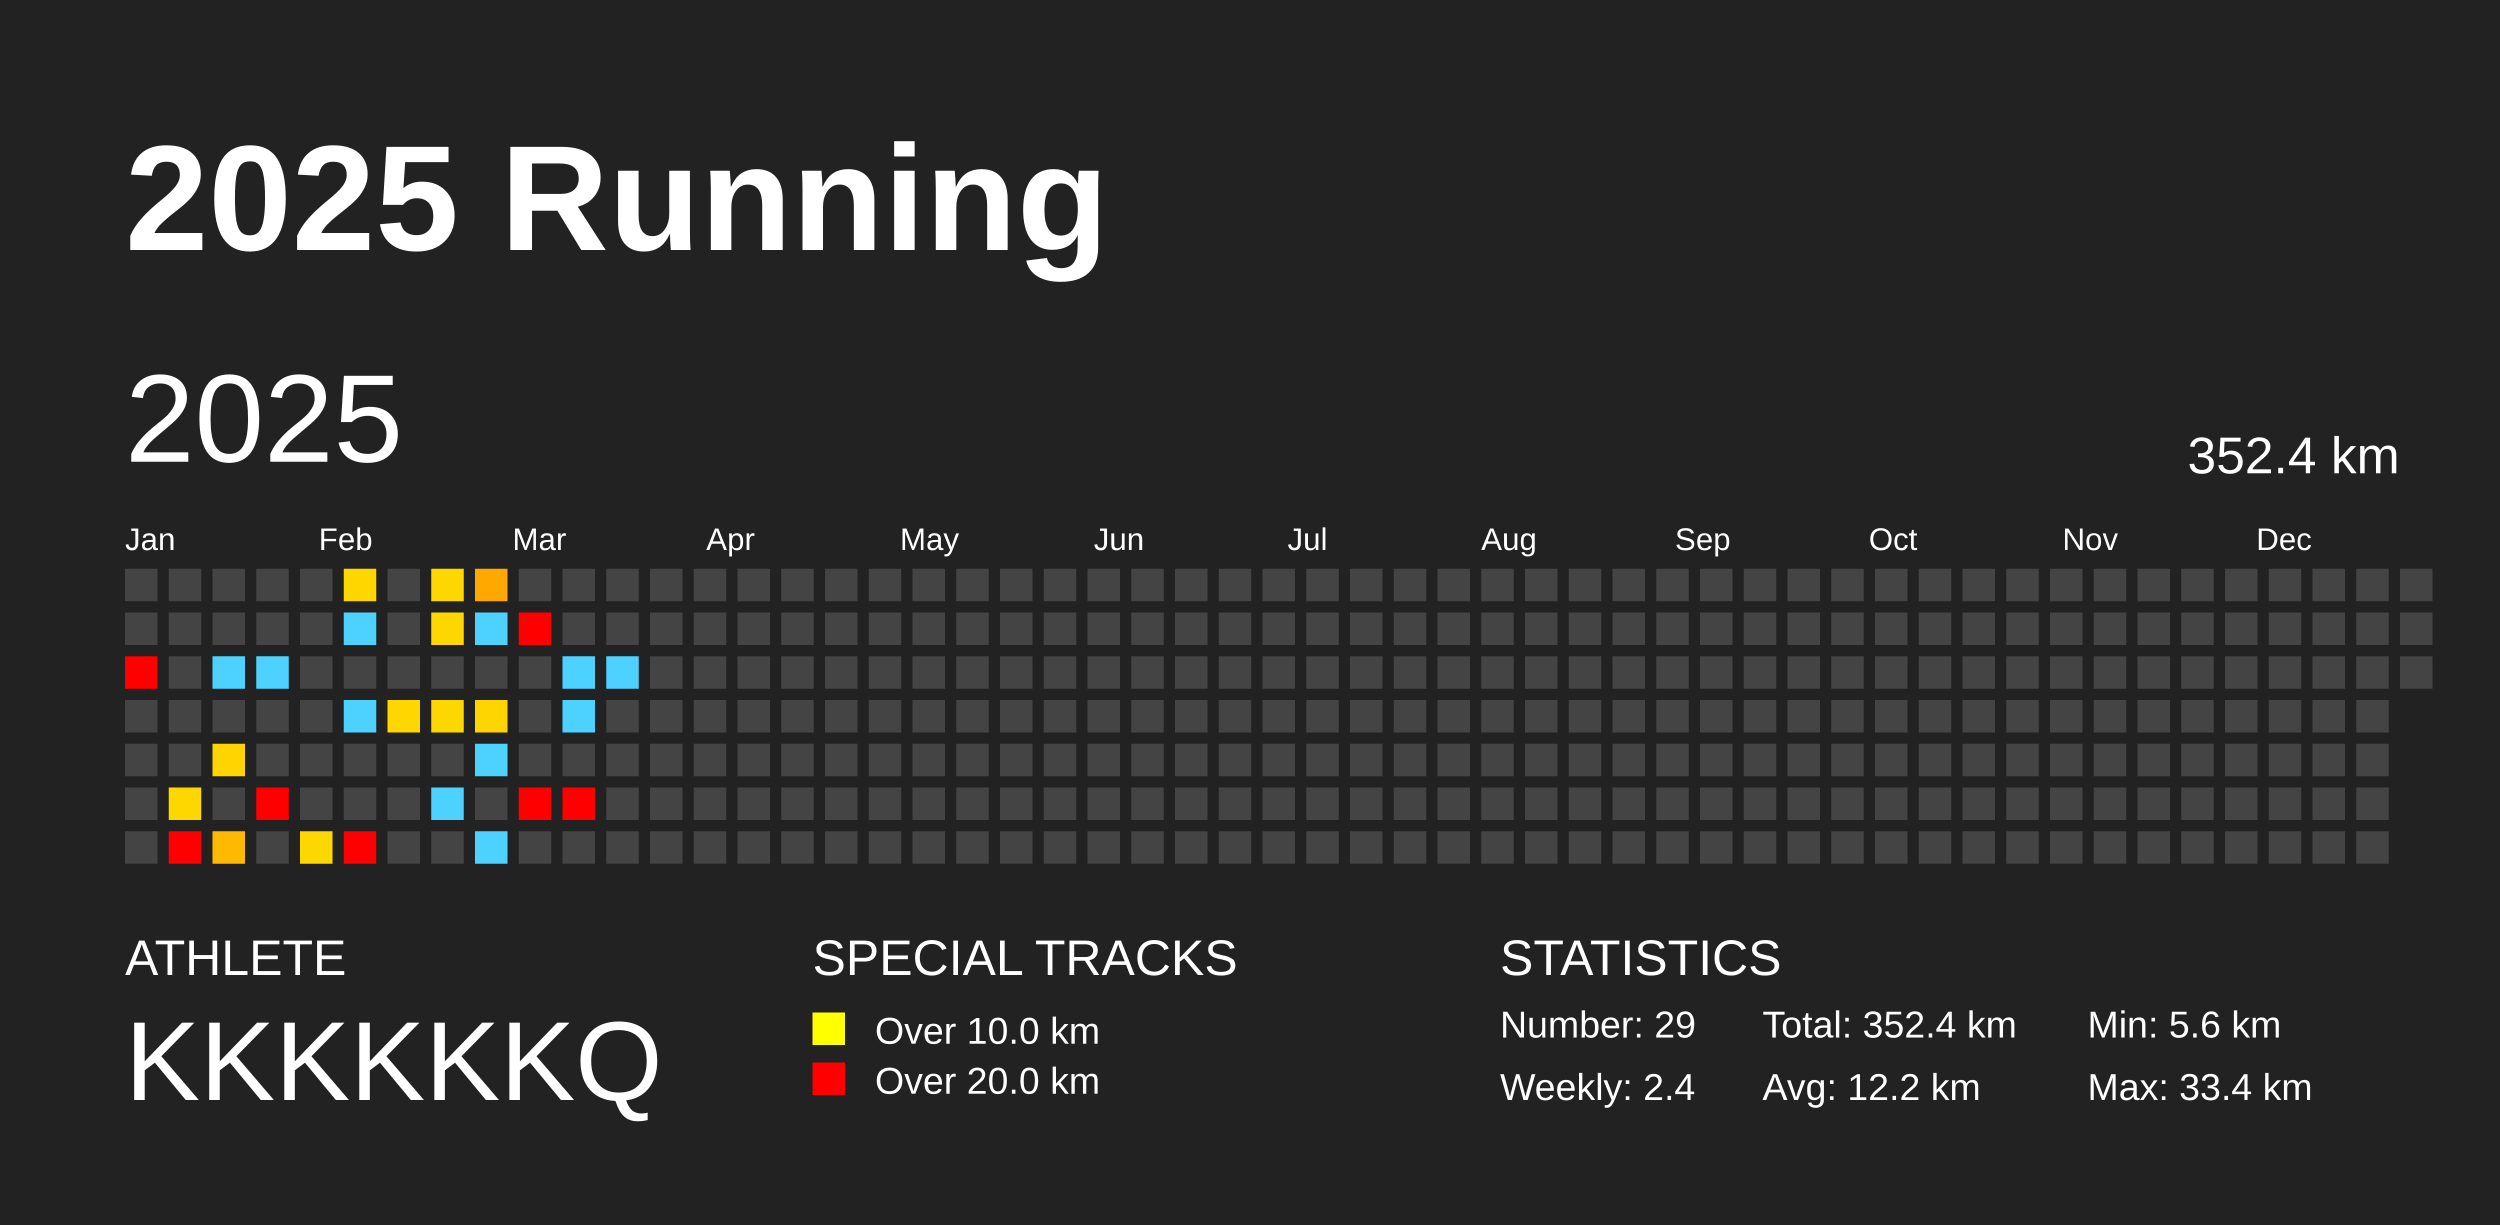
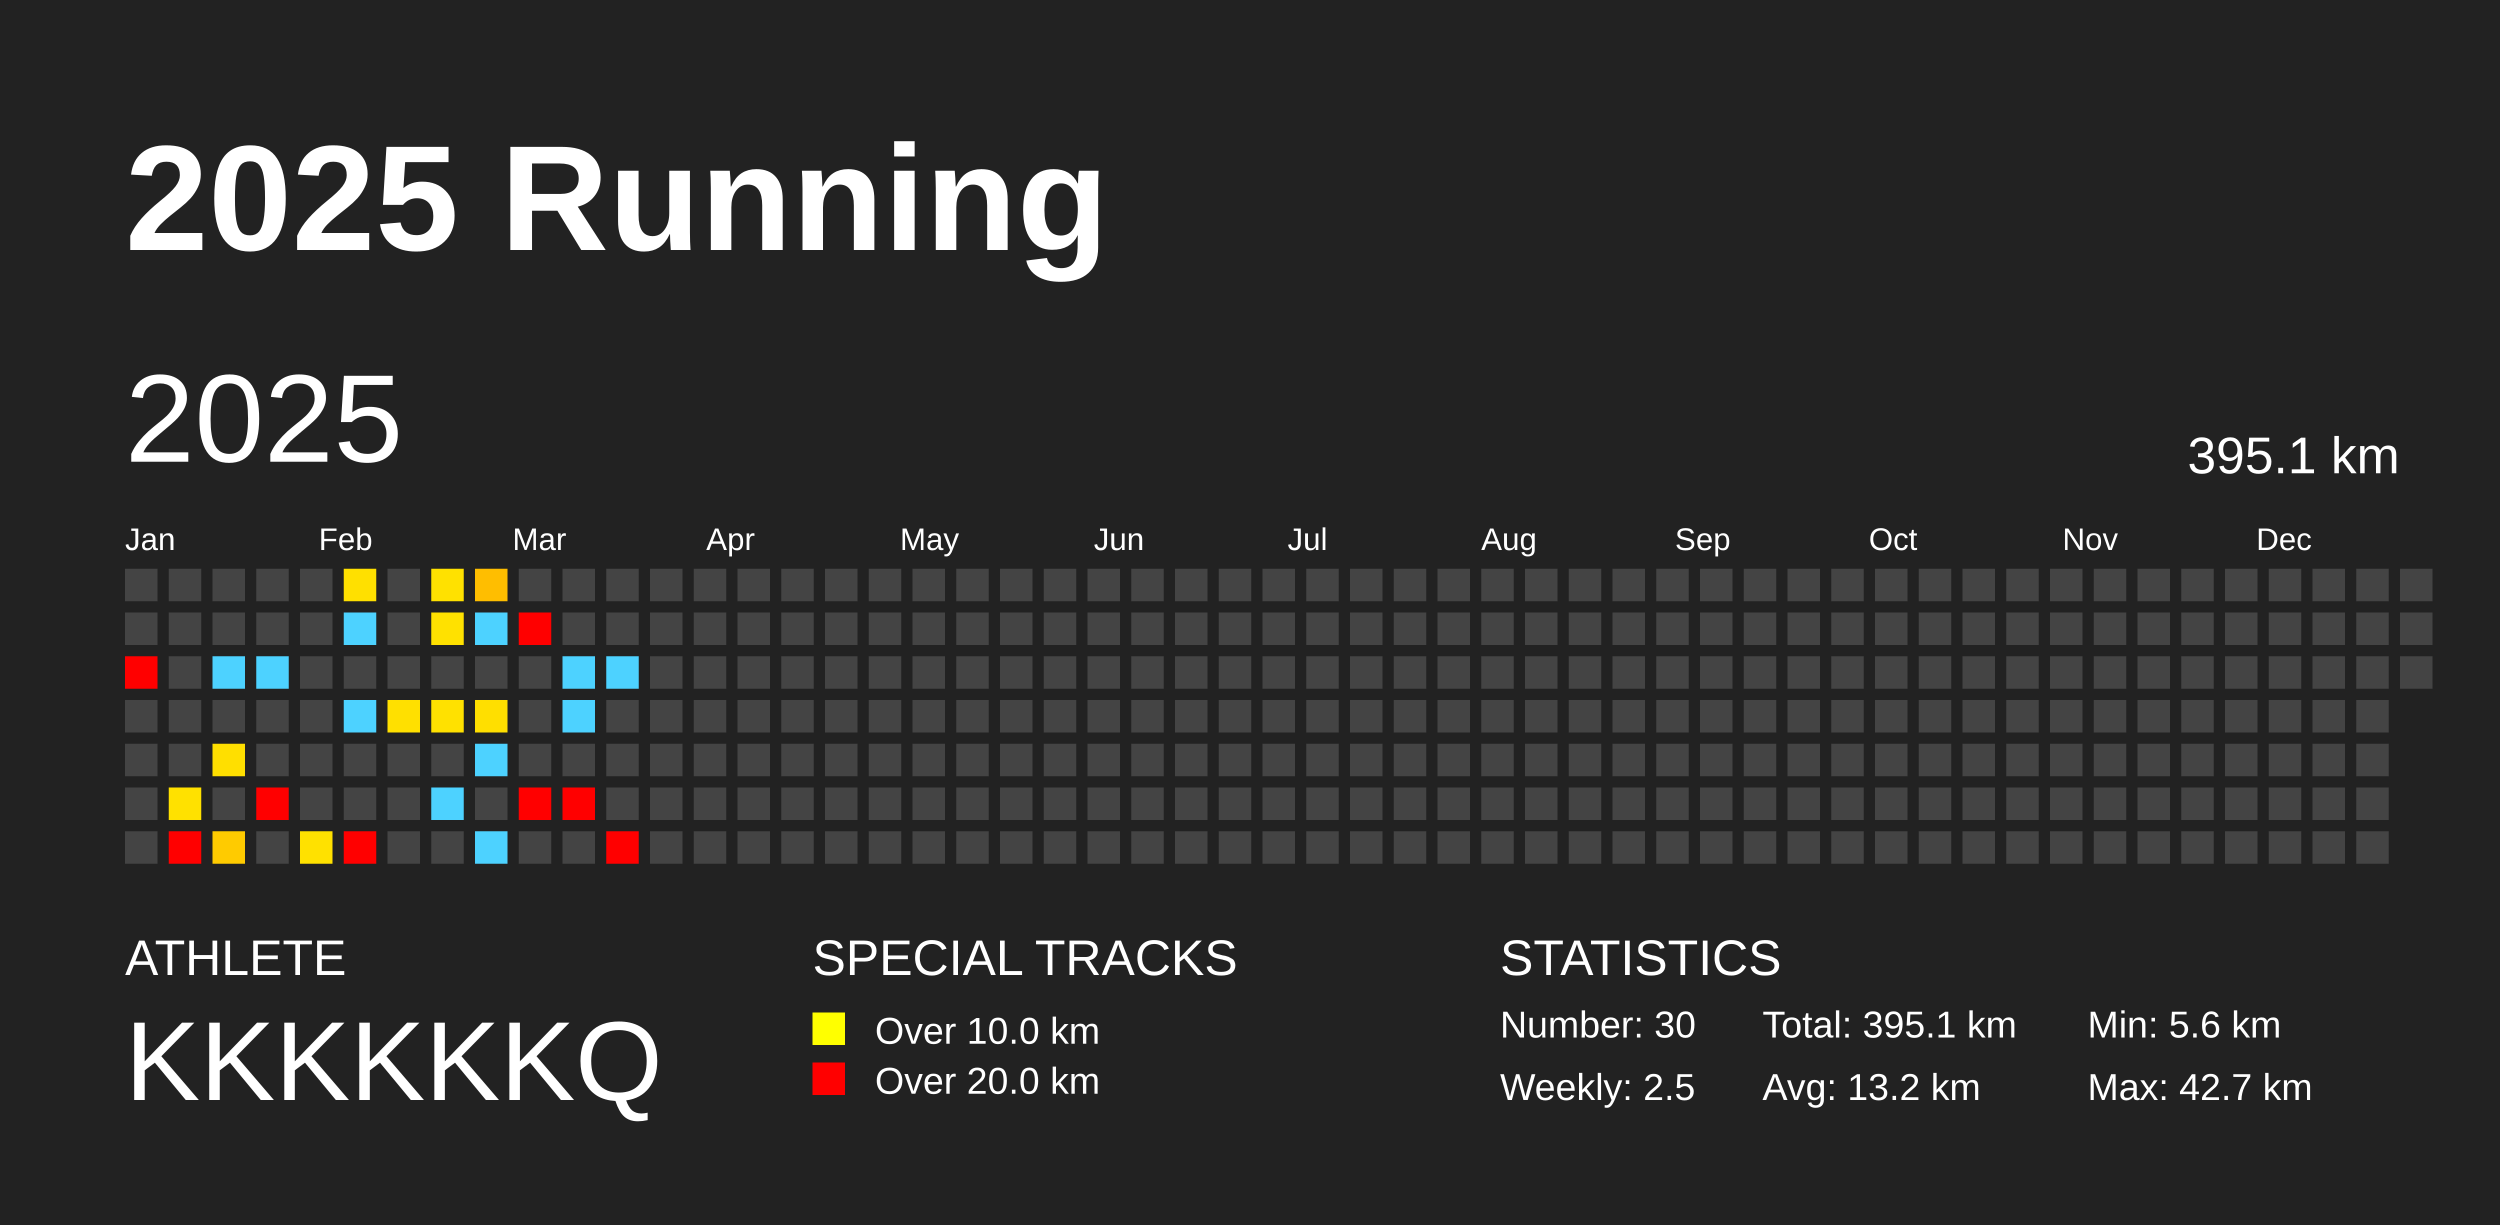
<svg xmlns="http://www.w3.org/2000/svg" baseProfile="full" height="98mm" version="1.1" viewBox="0,0,200,98" width="200mm">
  <defs />
  <rect fill="#222222" height="98" width="200" x="0" y="0" />
  <text fill="#FFFFFF" style="font-size:12px; font-family:Arial; font-weight:bold;" x="10" y="20">2025 Running</text>
  <text fill="#FFFFFF" style="font-size:4px; font-family:Arial" x="10" y="78">ATHLETE</text>
  <text fill="#FFFFFF" style="font-size:9px; font-family:Arial" x="10" y="88">KKKKKKQ</text>
  <text fill="#FFFFFF" style="font-size:4px; font-family:Arial" x="65" y="78">SPECIAL TRACKS</text>
  <rect fill="yellow" height="2.6" width="2.6" x="65" y="81" />
  <text fill="#FFFFFF" style="font-size:3px; font-family:Arial" x="70" y="83.5">Over 10.0 km</text>
  <rect fill="red" height="2.6" width="2.6" x="65" y="85" />
  <text fill="#FFFFFF" style="font-size:3px; font-family:Arial" x="70" y="87.5">Over 20.0 km</text>
  <text fill="#FFFFFF" style="font-size:4px; font-family:Arial" x="120" y="78">STATISTICS</text>
-   <text fill="#FFFFFF" style="font-size:3px; font-family:Arial" x="120" y="83">Number: 29</text>
-   <text fill="#FFFFFF" style="font-size:3px; font-family:Arial" x="120" y="88">Weekly: 2.4</text>
-   <text fill="#FFFFFF" style="font-size:3px; font-family:Arial" x="141" y="83">Total: 352.4 km</text>
-   <text fill="#FFFFFF" style="font-size:3px; font-family:Arial" x="141" y="88">Avg: 12.2 km</text>
+   <text fill="#FFFFFF" style="font-size:3px; font-family:Arial" x="120" y="83">Number: 30</text>
+   <text fill="#FFFFFF" style="font-size:3px; font-family:Arial" x="120" y="88">Weekly: 2.5</text>
+   <text fill="#FFFFFF" style="font-size:3px; font-family:Arial" x="141" y="83">Total: 395.1 km</text>
+   <text fill="#FFFFFF" style="font-size:3px; font-family:Arial" x="141" y="88">Avg: 13.2 km</text>
  <text fill="#FFFFFF" style="font-size:3px; font-family:Arial" x="167" y="83">Min: 5.6 km</text>
-   <text fill="#FFFFFF" style="font-size:3px; font-family:Arial" x="167" y="88">Max: 33.4 km</text>
+   <text fill="#FFFFFF" style="font-size:3px; font-family:Arial" x="167" y="88">Max: 42.7 km</text>
  <text dominant-baseline="hanging" fill="#FFFFFF" style="font-size:10.0px; font-family:Arial;" x="10" y="30">2025</text>
-   <text dominant-baseline="hanging" fill="#FFFFFF" style="font-size:4.125px; font-family:Arial;" x="175" y="35">352.4 km</text>
+   <text dominant-baseline="hanging" fill="#FFFFFF" style="font-size:4.125px; font-family:Arial;" x="175" y="35">395.1 km</text>
  <text fill="#FFFFFF" style="font-size:2.5px; font-family:Arial" x="10.0" y="44">Jan</text>
  <text fill="#FFFFFF" style="font-size:2.5px; font-family:Arial" x="25.5" y="44">Feb</text>
  <text fill="#FFFFFF" style="font-size:2.5px; font-family:Arial" x="41.0" y="44">Mar</text>
  <text fill="#FFFFFF" style="font-size:2.5px; font-family:Arial" x="56.5" y="44">Apr</text>
  <text fill="#FFFFFF" style="font-size:2.5px; font-family:Arial" x="72.0" y="44">May</text>
  <text fill="#FFFFFF" style="font-size:2.5px; font-family:Arial" x="87.5" y="44">Jun</text>
  <text fill="#FFFFFF" style="font-size:2.5px; font-family:Arial" x="103.0" y="44">Jul</text>
  <text fill="#FFFFFF" style="font-size:2.5px; font-family:Arial" x="118.5" y="44">Aug</text>
  <text fill="#FFFFFF" style="font-size:2.5px; font-family:Arial" x="134.0" y="44">Sep</text>
  <text fill="#FFFFFF" style="font-size:2.5px; font-family:Arial" x="149.5" y="44">Oct</text>
  <text fill="#FFFFFF" style="font-size:2.5px; font-family:Arial" x="165.0" y="44">Nov</text>
  <text fill="#FFFFFF" style="font-size:2.5px; font-family:Arial" x="180.5" y="44">Dec</text>
  <rect fill="#444444" height="2.6" width="2.6" x="10.0" y="45.5" />
  <rect fill="#444444" height="2.6" width="2.6" x="10.0" y="49.0" />
  <rect fill="red" height="2.6" width="2.6" x="10.0" y="52.5" />
  <rect fill="#444444" height="2.6" width="2.6" x="10.0" y="56.0" />
  <rect fill="#444444" height="2.6" width="2.6" x="10.0" y="59.5" />
  <rect fill="#444444" height="2.6" width="2.6" x="10.0" y="63.0" />
  <rect fill="#444444" height="2.6" width="2.6" x="10.0" y="66.5" />
  <rect fill="#444444" height="2.6" width="2.6" x="13.5" y="45.5" />
  <rect fill="#444444" height="2.6" width="2.6" x="13.5" y="49.0" />
  <rect fill="#444444" height="2.6" width="2.6" x="13.5" y="52.5" />
  <rect fill="#444444" height="2.6" width="2.6" x="13.5" y="56.0" />
  <rect fill="#444444" height="2.6" width="2.6" x="13.5" y="59.5" />
-   <rect fill="#ffd700" height="2.6" width="2.6" x="13.5" y="63.0" />
+   <rect fill="#ffe100" height="2.6" width="2.6" x="13.5" y="63.0" />
  <rect fill="red" height="2.6" width="2.6" x="13.5" y="66.5" />
  <rect fill="#444444" height="2.6" width="2.6" x="17.0" y="45.5" />
  <rect fill="#444444" height="2.6" width="2.6" x="17.0" y="49.0" />
  <rect fill="#4dd2ff" height="2.6" width="2.6" x="17.0" y="52.5" />
  <rect fill="#444444" height="2.6" width="2.6" x="17.0" y="56.0" />
-   <rect fill="#ffd400" height="2.6" width="2.6" x="17.0" y="59.5" />
+   <rect fill="#ffdf00" height="2.6" width="2.6" x="17.0" y="59.5" />
  <rect fill="#444444" height="2.6" width="2.6" x="17.0" y="63.0" />
-   <rect fill="#ffba00" height="2.6" width="2.6" x="17.0" y="66.5" />
+   <rect fill="#ffcb00" height="2.6" width="2.6" x="17.0" y="66.5" />
  <rect fill="#444444" height="2.6" width="2.6" x="20.5" y="45.5" />
  <rect fill="#444444" height="2.6" width="2.6" x="20.5" y="49.0" />
  <rect fill="#4dd2ff" height="2.6" width="2.6" x="20.5" y="52.5" />
  <rect fill="#444444" height="2.6" width="2.6" x="20.5" y="56.0" />
  <rect fill="#444444" height="2.6" width="2.6" x="20.5" y="59.5" />
  <rect fill="red" height="2.6" width="2.6" x="20.5" y="63.0" />
  <rect fill="#444444" height="2.6" width="2.6" x="20.5" y="66.5" />
  <rect fill="#444444" height="2.6" width="2.6" x="24.0" y="45.5" />
  <rect fill="#444444" height="2.6" width="2.6" x="24.0" y="49.0" />
  <rect fill="#444444" height="2.6" width="2.6" x="24.0" y="52.5" />
  <rect fill="#444444" height="2.6" width="2.6" x="24.0" y="56.0" />
  <rect fill="#444444" height="2.6" width="2.6" x="24.0" y="59.5" />
  <rect fill="#444444" height="2.6" width="2.6" x="24.0" y="63.0" />
-   <rect fill="#ffd700" height="2.6" width="2.6" x="24.0" y="66.5" />
-   <rect fill="#ffd600" height="2.6" width="2.6" x="27.5" y="45.5" />
+   <rect fill="#ffe100" height="2.6" width="2.6" x="24.0" y="66.5" />
+   <rect fill="#ffe000" height="2.6" width="2.6" x="27.5" y="45.5" />
  <rect fill="#4dd2ff" height="2.6" width="2.6" x="27.5" y="49.0" />
  <rect fill="#444444" height="2.6" width="2.6" x="27.5" y="52.5" />
  <rect fill="#4dd2ff" height="2.6" width="2.6" x="27.5" y="56.0" />
  <rect fill="#444444" height="2.6" width="2.6" x="27.5" y="59.5" />
  <rect fill="#444444" height="2.6" width="2.6" x="27.5" y="63.0" />
  <rect fill="red" height="2.6" width="2.6" x="27.5" y="66.5" />
  <rect fill="#444444" height="2.6" width="2.6" x="31.0" y="45.5" />
  <rect fill="#444444" height="2.6" width="2.6" x="31.0" y="49.0" />
  <rect fill="#444444" height="2.6" width="2.6" x="31.0" y="52.5" />
-   <rect fill="#ffd600" height="2.6" width="2.6" x="31.0" y="56.0" />
+   <rect fill="#ffe000" height="2.6" width="2.6" x="31.0" y="56.0" />
  <rect fill="#444444" height="2.6" width="2.6" x="31.0" y="59.5" />
  <rect fill="#444444" height="2.6" width="2.6" x="31.0" y="63.0" />
  <rect fill="#444444" height="2.6" width="2.6" x="31.0" y="66.5" />
-   <rect fill="#ffd700" height="2.6" width="2.6" x="34.5" y="45.5" />
-   <rect fill="#ffd700" height="2.6" width="2.6" x="34.5" y="49.0" />
+   <rect fill="#ffe100" height="2.6" width="2.6" x="34.5" y="45.5" />
+   <rect fill="#ffe100" height="2.6" width="2.6" x="34.5" y="49.0" />
  <rect fill="#444444" height="2.6" width="2.6" x="34.5" y="52.5" />
-   <rect fill="#ffd700" height="2.6" width="2.6" x="34.5" y="56.0" />
+   <rect fill="#ffe100" height="2.6" width="2.6" x="34.5" y="56.0" />
  <rect fill="#444444" height="2.6" width="2.6" x="34.5" y="59.5" />
  <rect fill="#4dd2ff" height="2.6" width="2.6" x="34.5" y="63.0" />
  <rect fill="#444444" height="2.6" width="2.6" x="34.5" y="66.5" />
-   <rect fill="#ffa900" height="2.6" width="2.6" x="38.0" y="45.5" />
+   <rect fill="#ffbe00" height="2.6" width="2.6" x="38.0" y="45.5" />
  <rect fill="#4dd2ff" height="2.6" width="2.6" x="38.0" y="49.0" />
  <rect fill="#444444" height="2.6" width="2.6" x="38.0" y="52.5" />
-   <rect fill="#ffd500" height="2.6" width="2.6" x="38.0" y="56.0" />
+   <rect fill="#ffdf00" height="2.6" width="2.6" x="38.0" y="56.0" />
  <rect fill="#4dd2ff" height="2.6" width="2.6" x="38.0" y="59.5" />
  <rect fill="#444444" height="2.6" width="2.6" x="38.0" y="63.0" />
  <rect fill="#4dd2ff" height="2.6" width="2.6" x="38.0" y="66.5" />
  <rect fill="#444444" height="2.6" width="2.6" x="41.5" y="45.5" />
  <rect fill="red" height="2.6" width="2.6" x="41.5" y="49.0" />
  <rect fill="#444444" height="2.6" width="2.6" x="41.5" y="52.5" />
  <rect fill="#444444" height="2.6" width="2.6" x="41.5" y="56.0" />
  <rect fill="#444444" height="2.6" width="2.6" x="41.5" y="59.5" />
  <rect fill="red" height="2.6" width="2.6" x="41.5" y="63.0" />
  <rect fill="#444444" height="2.6" width="2.6" x="41.5" y="66.5" />
  <rect fill="#444444" height="2.6" width="2.6" x="45.0" y="45.5" />
  <rect fill="#444444" height="2.6" width="2.6" x="45.0" y="49.0" />
  <rect fill="#4dd2ff" height="2.6" width="2.6" x="45.0" y="52.5" />
  <rect fill="#4dd2ff" height="2.6" width="2.6" x="45.0" y="56.0" />
  <rect fill="#444444" height="2.6" width="2.6" x="45.0" y="59.5" />
  <rect fill="red" height="2.6" width="2.6" x="45.0" y="63.0" />
  <rect fill="#444444" height="2.6" width="2.6" x="45.0" y="66.5" />
  <rect fill="#444444" height="2.6" width="2.6" x="48.5" y="45.5" />
  <rect fill="#444444" height="2.6" width="2.6" x="48.5" y="49.0" />
  <rect fill="#4dd2ff" height="2.6" width="2.6" x="48.5" y="52.5" />
  <rect fill="#444444" height="2.6" width="2.6" x="48.5" y="56.0" />
  <rect fill="#444444" height="2.6" width="2.6" x="48.5" y="59.5" />
  <rect fill="#444444" height="2.6" width="2.6" x="48.5" y="63.0" />
-   <rect fill="#444444" height="2.6" width="2.6" x="48.5" y="66.5" />
+   <rect fill="red" height="2.6" width="2.6" x="48.5" y="66.5" />
  <rect fill="#444444" height="2.6" width="2.6" x="52.0" y="45.5" />
  <rect fill="#444444" height="2.6" width="2.6" x="52.0" y="49.0" />
  <rect fill="#444444" height="2.6" width="2.6" x="52.0" y="52.5" />
  <rect fill="#444444" height="2.6" width="2.6" x="52.0" y="56.0" />
  <rect fill="#444444" height="2.6" width="2.6" x="52.0" y="59.5" />
  <rect fill="#444444" height="2.6" width="2.6" x="52.0" y="63.0" />
  <rect fill="#444444" height="2.6" width="2.6" x="52.0" y="66.5" />
  <rect fill="#444444" height="2.6" width="2.6" x="55.5" y="45.5" />
  <rect fill="#444444" height="2.6" width="2.6" x="55.5" y="49.0" />
  <rect fill="#444444" height="2.6" width="2.6" x="55.5" y="52.5" />
  <rect fill="#444444" height="2.6" width="2.6" x="55.5" y="56.0" />
  <rect fill="#444444" height="2.6" width="2.6" x="55.5" y="59.5" />
  <rect fill="#444444" height="2.6" width="2.6" x="55.5" y="63.0" />
  <rect fill="#444444" height="2.6" width="2.6" x="55.5" y="66.5" />
  <rect fill="#444444" height="2.6" width="2.6" x="59.0" y="45.5" />
  <rect fill="#444444" height="2.6" width="2.6" x="59.0" y="49.0" />
  <rect fill="#444444" height="2.6" width="2.6" x="59.0" y="52.5" />
  <rect fill="#444444" height="2.6" width="2.6" x="59.0" y="56.0" />
  <rect fill="#444444" height="2.6" width="2.6" x="59.0" y="59.5" />
  <rect fill="#444444" height="2.6" width="2.6" x="59.0" y="63.0" />
  <rect fill="#444444" height="2.6" width="2.6" x="59.0" y="66.5" />
  <rect fill="#444444" height="2.6" width="2.6" x="62.5" y="45.5" />
  <rect fill="#444444" height="2.6" width="2.6" x="62.5" y="49.0" />
  <rect fill="#444444" height="2.6" width="2.6" x="62.5" y="52.5" />
  <rect fill="#444444" height="2.6" width="2.6" x="62.5" y="56.0" />
  <rect fill="#444444" height="2.6" width="2.6" x="62.5" y="59.5" />
  <rect fill="#444444" height="2.6" width="2.6" x="62.5" y="63.0" />
  <rect fill="#444444" height="2.6" width="2.6" x="62.5" y="66.5" />
  <rect fill="#444444" height="2.6" width="2.6" x="66.0" y="45.5" />
  <rect fill="#444444" height="2.6" width="2.6" x="66.0" y="49.0" />
  <rect fill="#444444" height="2.6" width="2.6" x="66.0" y="52.5" />
  <rect fill="#444444" height="2.6" width="2.6" x="66.0" y="56.0" />
  <rect fill="#444444" height="2.6" width="2.6" x="66.0" y="59.5" />
  <rect fill="#444444" height="2.6" width="2.6" x="66.0" y="63.0" />
  <rect fill="#444444" height="2.6" width="2.6" x="66.0" y="66.5" />
  <rect fill="#444444" height="2.6" width="2.6" x="69.5" y="45.5" />
  <rect fill="#444444" height="2.6" width="2.6" x="69.5" y="49.0" />
  <rect fill="#444444" height="2.6" width="2.6" x="69.5" y="52.5" />
  <rect fill="#444444" height="2.6" width="2.6" x="69.5" y="56.0" />
  <rect fill="#444444" height="2.6" width="2.6" x="69.5" y="59.5" />
  <rect fill="#444444" height="2.6" width="2.6" x="69.5" y="63.0" />
  <rect fill="#444444" height="2.6" width="2.6" x="69.5" y="66.5" />
  <rect fill="#444444" height="2.6" width="2.6" x="73.0" y="45.5" />
  <rect fill="#444444" height="2.6" width="2.6" x="73.0" y="49.0" />
  <rect fill="#444444" height="2.6" width="2.6" x="73.0" y="52.5" />
  <rect fill="#444444" height="2.6" width="2.6" x="73.0" y="56.0" />
  <rect fill="#444444" height="2.6" width="2.6" x="73.0" y="59.5" />
  <rect fill="#444444" height="2.6" width="2.6" x="73.0" y="63.0" />
  <rect fill="#444444" height="2.6" width="2.6" x="73.0" y="66.5" />
  <rect fill="#444444" height="2.6" width="2.6" x="76.5" y="45.5" />
  <rect fill="#444444" height="2.6" width="2.6" x="76.5" y="49.0" />
  <rect fill="#444444" height="2.6" width="2.6" x="76.5" y="52.5" />
  <rect fill="#444444" height="2.6" width="2.6" x="76.5" y="56.0" />
  <rect fill="#444444" height="2.6" width="2.6" x="76.5" y="59.5" />
  <rect fill="#444444" height="2.6" width="2.6" x="76.5" y="63.0" />
  <rect fill="#444444" height="2.6" width="2.6" x="76.5" y="66.5" />
  <rect fill="#444444" height="2.6" width="2.6" x="80.0" y="45.5" />
  <rect fill="#444444" height="2.6" width="2.6" x="80.0" y="49.0" />
  <rect fill="#444444" height="2.6" width="2.6" x="80.0" y="52.5" />
  <rect fill="#444444" height="2.6" width="2.6" x="80.0" y="56.0" />
  <rect fill="#444444" height="2.6" width="2.6" x="80.0" y="59.5" />
  <rect fill="#444444" height="2.6" width="2.6" x="80.0" y="63.0" />
  <rect fill="#444444" height="2.6" width="2.6" x="80.0" y="66.5" />
  <rect fill="#444444" height="2.6" width="2.6" x="83.5" y="45.5" />
  <rect fill="#444444" height="2.6" width="2.6" x="83.5" y="49.0" />
  <rect fill="#444444" height="2.6" width="2.6" x="83.5" y="52.5" />
  <rect fill="#444444" height="2.6" width="2.6" x="83.5" y="56.0" />
  <rect fill="#444444" height="2.6" width="2.6" x="83.5" y="59.5" />
  <rect fill="#444444" height="2.6" width="2.6" x="83.5" y="63.0" />
  <rect fill="#444444" height="2.6" width="2.6" x="83.5" y="66.5" />
  <rect fill="#444444" height="2.6" width="2.6" x="87.0" y="45.5" />
  <rect fill="#444444" height="2.6" width="2.6" x="87.0" y="49.0" />
  <rect fill="#444444" height="2.6" width="2.6" x="87.0" y="52.5" />
  <rect fill="#444444" height="2.6" width="2.6" x="87.0" y="56.0" />
  <rect fill="#444444" height="2.6" width="2.6" x="87.0" y="59.5" />
  <rect fill="#444444" height="2.6" width="2.6" x="87.0" y="63.0" />
  <rect fill="#444444" height="2.6" width="2.6" x="87.0" y="66.5" />
  <rect fill="#444444" height="2.6" width="2.6" x="90.5" y="45.5" />
  <rect fill="#444444" height="2.6" width="2.6" x="90.5" y="49.0" />
  <rect fill="#444444" height="2.6" width="2.6" x="90.5" y="52.5" />
  <rect fill="#444444" height="2.6" width="2.6" x="90.5" y="56.0" />
  <rect fill="#444444" height="2.6" width="2.6" x="90.5" y="59.5" />
  <rect fill="#444444" height="2.6" width="2.6" x="90.5" y="63.0" />
  <rect fill="#444444" height="2.6" width="2.6" x="90.5" y="66.5" />
  <rect fill="#444444" height="2.6" width="2.6" x="94.0" y="45.5" />
  <rect fill="#444444" height="2.6" width="2.6" x="94.0" y="49.0" />
  <rect fill="#444444" height="2.6" width="2.6" x="94.0" y="52.5" />
  <rect fill="#444444" height="2.6" width="2.6" x="94.0" y="56.0" />
  <rect fill="#444444" height="2.6" width="2.6" x="94.0" y="59.5" />
  <rect fill="#444444" height="2.6" width="2.6" x="94.0" y="63.0" />
  <rect fill="#444444" height="2.6" width="2.6" x="94.0" y="66.5" />
  <rect fill="#444444" height="2.6" width="2.6" x="97.5" y="45.5" />
  <rect fill="#444444" height="2.6" width="2.6" x="97.5" y="49.0" />
  <rect fill="#444444" height="2.6" width="2.6" x="97.5" y="52.5" />
  <rect fill="#444444" height="2.6" width="2.6" x="97.5" y="56.0" />
  <rect fill="#444444" height="2.6" width="2.6" x="97.5" y="59.5" />
  <rect fill="#444444" height="2.6" width="2.6" x="97.5" y="63.0" />
  <rect fill="#444444" height="2.6" width="2.6" x="97.5" y="66.5" />
  <rect fill="#444444" height="2.6" width="2.6" x="101.0" y="45.5" />
  <rect fill="#444444" height="2.6" width="2.6" x="101.0" y="49.0" />
  <rect fill="#444444" height="2.6" width="2.6" x="101.0" y="52.5" />
  <rect fill="#444444" height="2.6" width="2.6" x="101.0" y="56.0" />
  <rect fill="#444444" height="2.6" width="2.6" x="101.0" y="59.5" />
  <rect fill="#444444" height="2.6" width="2.6" x="101.0" y="63.0" />
  <rect fill="#444444" height="2.6" width="2.6" x="101.0" y="66.5" />
  <rect fill="#444444" height="2.6" width="2.6" x="104.5" y="45.5" />
  <rect fill="#444444" height="2.6" width="2.6" x="104.5" y="49.0" />
  <rect fill="#444444" height="2.6" width="2.6" x="104.5" y="52.5" />
  <rect fill="#444444" height="2.6" width="2.6" x="104.5" y="56.0" />
  <rect fill="#444444" height="2.6" width="2.6" x="104.5" y="59.5" />
  <rect fill="#444444" height="2.6" width="2.6" x="104.5" y="63.0" />
  <rect fill="#444444" height="2.6" width="2.6" x="104.5" y="66.5" />
  <rect fill="#444444" height="2.6" width="2.6" x="108.0" y="45.5" />
  <rect fill="#444444" height="2.6" width="2.6" x="108.0" y="49.0" />
  <rect fill="#444444" height="2.6" width="2.6" x="108.0" y="52.5" />
  <rect fill="#444444" height="2.6" width="2.6" x="108.0" y="56.0" />
  <rect fill="#444444" height="2.6" width="2.6" x="108.0" y="59.5" />
  <rect fill="#444444" height="2.6" width="2.6" x="108.0" y="63.0" />
  <rect fill="#444444" height="2.6" width="2.6" x="108.0" y="66.5" />
  <rect fill="#444444" height="2.6" width="2.6" x="111.5" y="45.5" />
  <rect fill="#444444" height="2.6" width="2.6" x="111.5" y="49.0" />
  <rect fill="#444444" height="2.6" width="2.6" x="111.5" y="52.5" />
  <rect fill="#444444" height="2.6" width="2.6" x="111.5" y="56.0" />
  <rect fill="#444444" height="2.6" width="2.6" x="111.5" y="59.5" />
  <rect fill="#444444" height="2.6" width="2.6" x="111.5" y="63.0" />
  <rect fill="#444444" height="2.6" width="2.6" x="111.5" y="66.5" />
  <rect fill="#444444" height="2.6" width="2.6" x="115.0" y="45.5" />
  <rect fill="#444444" height="2.6" width="2.6" x="115.0" y="49.0" />
  <rect fill="#444444" height="2.6" width="2.6" x="115.0" y="52.5" />
  <rect fill="#444444" height="2.6" width="2.6" x="115.0" y="56.0" />
  <rect fill="#444444" height="2.6" width="2.6" x="115.0" y="59.5" />
  <rect fill="#444444" height="2.6" width="2.6" x="115.0" y="63.0" />
  <rect fill="#444444" height="2.6" width="2.6" x="115.0" y="66.5" />
  <rect fill="#444444" height="2.6" width="2.6" x="118.5" y="45.5" />
  <rect fill="#444444" height="2.6" width="2.6" x="118.5" y="49.0" />
  <rect fill="#444444" height="2.6" width="2.6" x="118.5" y="52.5" />
  <rect fill="#444444" height="2.6" width="2.6" x="118.5" y="56.0" />
  <rect fill="#444444" height="2.6" width="2.6" x="118.5" y="59.5" />
  <rect fill="#444444" height="2.6" width="2.6" x="118.5" y="63.0" />
  <rect fill="#444444" height="2.6" width="2.6" x="118.5" y="66.5" />
  <rect fill="#444444" height="2.6" width="2.6" x="122.0" y="45.5" />
  <rect fill="#444444" height="2.6" width="2.6" x="122.0" y="49.0" />
  <rect fill="#444444" height="2.6" width="2.6" x="122.0" y="52.5" />
  <rect fill="#444444" height="2.6" width="2.6" x="122.0" y="56.0" />
  <rect fill="#444444" height="2.6" width="2.6" x="122.0" y="59.5" />
  <rect fill="#444444" height="2.6" width="2.6" x="122.0" y="63.0" />
  <rect fill="#444444" height="2.6" width="2.6" x="122.0" y="66.5" />
  <rect fill="#444444" height="2.6" width="2.6" x="125.5" y="45.5" />
  <rect fill="#444444" height="2.6" width="2.6" x="125.5" y="49.0" />
  <rect fill="#444444" height="2.6" width="2.6" x="125.5" y="52.5" />
  <rect fill="#444444" height="2.6" width="2.6" x="125.5" y="56.0" />
  <rect fill="#444444" height="2.6" width="2.6" x="125.5" y="59.5" />
  <rect fill="#444444" height="2.6" width="2.6" x="125.5" y="63.0" />
  <rect fill="#444444" height="2.6" width="2.6" x="125.5" y="66.5" />
  <rect fill="#444444" height="2.6" width="2.6" x="129.0" y="45.5" />
  <rect fill="#444444" height="2.6" width="2.6" x="129.0" y="49.0" />
  <rect fill="#444444" height="2.6" width="2.6" x="129.0" y="52.5" />
  <rect fill="#444444" height="2.6" width="2.6" x="129.0" y="56.0" />
  <rect fill="#444444" height="2.6" width="2.6" x="129.0" y="59.5" />
  <rect fill="#444444" height="2.6" width="2.6" x="129.0" y="63.0" />
  <rect fill="#444444" height="2.6" width="2.6" x="129.0" y="66.5" />
  <rect fill="#444444" height="2.6" width="2.6" x="132.5" y="45.5" />
  <rect fill="#444444" height="2.6" width="2.6" x="132.5" y="49.0" />
  <rect fill="#444444" height="2.6" width="2.6" x="132.5" y="52.5" />
  <rect fill="#444444" height="2.6" width="2.6" x="132.5" y="56.0" />
  <rect fill="#444444" height="2.6" width="2.6" x="132.5" y="59.5" />
  <rect fill="#444444" height="2.6" width="2.6" x="132.5" y="63.0" />
  <rect fill="#444444" height="2.6" width="2.6" x="132.5" y="66.5" />
  <rect fill="#444444" height="2.6" width="2.6" x="136.0" y="45.5" />
  <rect fill="#444444" height="2.6" width="2.6" x="136.0" y="49.0" />
  <rect fill="#444444" height="2.6" width="2.6" x="136.0" y="52.5" />
  <rect fill="#444444" height="2.6" width="2.6" x="136.0" y="56.0" />
  <rect fill="#444444" height="2.6" width="2.6" x="136.0" y="59.5" />
  <rect fill="#444444" height="2.6" width="2.6" x="136.0" y="63.0" />
  <rect fill="#444444" height="2.6" width="2.6" x="136.0" y="66.5" />
  <rect fill="#444444" height="2.6" width="2.6" x="139.5" y="45.5" />
  <rect fill="#444444" height="2.6" width="2.6" x="139.5" y="49.0" />
  <rect fill="#444444" height="2.6" width="2.6" x="139.5" y="52.5" />
  <rect fill="#444444" height="2.6" width="2.6" x="139.5" y="56.0" />
  <rect fill="#444444" height="2.6" width="2.6" x="139.5" y="59.5" />
  <rect fill="#444444" height="2.6" width="2.6" x="139.5" y="63.0" />
  <rect fill="#444444" height="2.6" width="2.6" x="139.5" y="66.5" />
  <rect fill="#444444" height="2.6" width="2.6" x="143.0" y="45.5" />
  <rect fill="#444444" height="2.6" width="2.6" x="143.0" y="49.0" />
  <rect fill="#444444" height="2.6" width="2.6" x="143.0" y="52.5" />
  <rect fill="#444444" height="2.6" width="2.6" x="143.0" y="56.0" />
  <rect fill="#444444" height="2.6" width="2.6" x="143.0" y="59.5" />
  <rect fill="#444444" height="2.6" width="2.6" x="143.0" y="63.0" />
  <rect fill="#444444" height="2.6" width="2.6" x="143.0" y="66.5" />
  <rect fill="#444444" height="2.6" width="2.6" x="146.5" y="45.5" />
  <rect fill="#444444" height="2.6" width="2.6" x="146.5" y="49.0" />
  <rect fill="#444444" height="2.6" width="2.6" x="146.5" y="52.5" />
  <rect fill="#444444" height="2.6" width="2.6" x="146.5" y="56.0" />
  <rect fill="#444444" height="2.6" width="2.6" x="146.5" y="59.5" />
  <rect fill="#444444" height="2.6" width="2.6" x="146.5" y="63.0" />
  <rect fill="#444444" height="2.6" width="2.6" x="146.5" y="66.5" />
  <rect fill="#444444" height="2.6" width="2.6" x="150.0" y="45.5" />
  <rect fill="#444444" height="2.6" width="2.6" x="150.0" y="49.0" />
  <rect fill="#444444" height="2.6" width="2.6" x="150.0" y="52.5" />
  <rect fill="#444444" height="2.6" width="2.6" x="150.0" y="56.0" />
  <rect fill="#444444" height="2.6" width="2.6" x="150.0" y="59.5" />
  <rect fill="#444444" height="2.6" width="2.6" x="150.0" y="63.0" />
  <rect fill="#444444" height="2.6" width="2.6" x="150.0" y="66.5" />
  <rect fill="#444444" height="2.6" width="2.6" x="153.5" y="45.5" />
  <rect fill="#444444" height="2.6" width="2.6" x="153.5" y="49.0" />
  <rect fill="#444444" height="2.6" width="2.6" x="153.5" y="52.5" />
  <rect fill="#444444" height="2.6" width="2.6" x="153.5" y="56.0" />
  <rect fill="#444444" height="2.6" width="2.6" x="153.5" y="59.5" />
  <rect fill="#444444" height="2.6" width="2.6" x="153.5" y="63.0" />
  <rect fill="#444444" height="2.6" width="2.6" x="153.5" y="66.5" />
  <rect fill="#444444" height="2.6" width="2.6" x="157.0" y="45.5" />
  <rect fill="#444444" height="2.6" width="2.6" x="157.0" y="49.0" />
  <rect fill="#444444" height="2.6" width="2.6" x="157.0" y="52.5" />
  <rect fill="#444444" height="2.6" width="2.6" x="157.0" y="56.0" />
  <rect fill="#444444" height="2.6" width="2.6" x="157.0" y="59.5" />
  <rect fill="#444444" height="2.6" width="2.6" x="157.0" y="63.0" />
  <rect fill="#444444" height="2.6" width="2.6" x="157.0" y="66.5" />
  <rect fill="#444444" height="2.6" width="2.6" x="160.5" y="45.5" />
  <rect fill="#444444" height="2.6" width="2.6" x="160.5" y="49.0" />
  <rect fill="#444444" height="2.6" width="2.6" x="160.5" y="52.5" />
  <rect fill="#444444" height="2.6" width="2.6" x="160.5" y="56.0" />
  <rect fill="#444444" height="2.6" width="2.6" x="160.5" y="59.5" />
  <rect fill="#444444" height="2.6" width="2.6" x="160.5" y="63.0" />
  <rect fill="#444444" height="2.6" width="2.6" x="160.5" y="66.5" />
  <rect fill="#444444" height="2.6" width="2.6" x="164.0" y="45.5" />
  <rect fill="#444444" height="2.6" width="2.6" x="164.0" y="49.0" />
  <rect fill="#444444" height="2.6" width="2.6" x="164.0" y="52.5" />
  <rect fill="#444444" height="2.6" width="2.6" x="164.0" y="56.0" />
  <rect fill="#444444" height="2.6" width="2.6" x="164.0" y="59.5" />
  <rect fill="#444444" height="2.6" width="2.6" x="164.0" y="63.0" />
  <rect fill="#444444" height="2.6" width="2.6" x="164.0" y="66.5" />
  <rect fill="#444444" height="2.6" width="2.6" x="167.5" y="45.5" />
  <rect fill="#444444" height="2.6" width="2.6" x="167.5" y="49.0" />
  <rect fill="#444444" height="2.6" width="2.6" x="167.5" y="52.5" />
  <rect fill="#444444" height="2.6" width="2.6" x="167.5" y="56.0" />
  <rect fill="#444444" height="2.6" width="2.6" x="167.5" y="59.5" />
  <rect fill="#444444" height="2.6" width="2.6" x="167.5" y="63.0" />
  <rect fill="#444444" height="2.6" width="2.6" x="167.5" y="66.5" />
  <rect fill="#444444" height="2.6" width="2.6" x="171.0" y="45.5" />
  <rect fill="#444444" height="2.6" width="2.6" x="171.0" y="49.0" />
  <rect fill="#444444" height="2.6" width="2.6" x="171.0" y="52.5" />
  <rect fill="#444444" height="2.6" width="2.6" x="171.0" y="56.0" />
  <rect fill="#444444" height="2.6" width="2.6" x="171.0" y="59.5" />
  <rect fill="#444444" height="2.6" width="2.6" x="171.0" y="63.0" />
  <rect fill="#444444" height="2.6" width="2.6" x="171.0" y="66.5" />
  <rect fill="#444444" height="2.6" width="2.6" x="174.5" y="45.5" />
  <rect fill="#444444" height="2.6" width="2.6" x="174.5" y="49.0" />
  <rect fill="#444444" height="2.6" width="2.6" x="174.5" y="52.5" />
  <rect fill="#444444" height="2.6" width="2.6" x="174.5" y="56.0" />
  <rect fill="#444444" height="2.6" width="2.6" x="174.5" y="59.5" />
  <rect fill="#444444" height="2.6" width="2.6" x="174.5" y="63.0" />
  <rect fill="#444444" height="2.6" width="2.6" x="174.5" y="66.5" />
  <rect fill="#444444" height="2.6" width="2.6" x="178.0" y="45.5" />
  <rect fill="#444444" height="2.6" width="2.6" x="178.0" y="49.0" />
  <rect fill="#444444" height="2.6" width="2.6" x="178.0" y="52.5" />
  <rect fill="#444444" height="2.6" width="2.6" x="178.0" y="56.0" />
  <rect fill="#444444" height="2.6" width="2.6" x="178.0" y="59.5" />
  <rect fill="#444444" height="2.6" width="2.6" x="178.0" y="63.0" />
  <rect fill="#444444" height="2.6" width="2.6" x="178.0" y="66.5" />
  <rect fill="#444444" height="2.6" width="2.6" x="181.5" y="45.5" />
  <rect fill="#444444" height="2.6" width="2.6" x="181.5" y="49.0" />
  <rect fill="#444444" height="2.6" width="2.6" x="181.5" y="52.5" />
  <rect fill="#444444" height="2.6" width="2.6" x="181.5" y="56.0" />
  <rect fill="#444444" height="2.6" width="2.6" x="181.5" y="59.5" />
  <rect fill="#444444" height="2.6" width="2.6" x="181.5" y="63.0" />
  <rect fill="#444444" height="2.6" width="2.6" x="181.5" y="66.5" />
  <rect fill="#444444" height="2.6" width="2.6" x="185.0" y="45.5" />
  <rect fill="#444444" height="2.6" width="2.6" x="185.0" y="49.0" />
  <rect fill="#444444" height="2.6" width="2.6" x="185.0" y="52.5" />
  <rect fill="#444444" height="2.6" width="2.6" x="185.0" y="56.0" />
  <rect fill="#444444" height="2.6" width="2.6" x="185.0" y="59.5" />
  <rect fill="#444444" height="2.6" width="2.6" x="185.0" y="63.0" />
  <rect fill="#444444" height="2.6" width="2.6" x="185.0" y="66.5" />
  <rect fill="#444444" height="2.6" width="2.6" x="188.5" y="45.5" />
  <rect fill="#444444" height="2.6" width="2.6" x="188.5" y="49.0" />
  <rect fill="#444444" height="2.6" width="2.6" x="188.5" y="52.5" />
  <rect fill="#444444" height="2.6" width="2.6" x="188.5" y="56.0" />
  <rect fill="#444444" height="2.6" width="2.6" x="188.5" y="59.5" />
  <rect fill="#444444" height="2.6" width="2.6" x="188.5" y="63.0" />
  <rect fill="#444444" height="2.6" width="2.6" x="188.5" y="66.5" />
  <rect fill="#444444" height="2.6" width="2.6" x="192.0" y="45.5" />
  <rect fill="#444444" height="2.6" width="2.6" x="192.0" y="49.0" />
  <rect fill="#444444" height="2.6" width="2.6" x="192.0" y="52.5" />
</svg>
